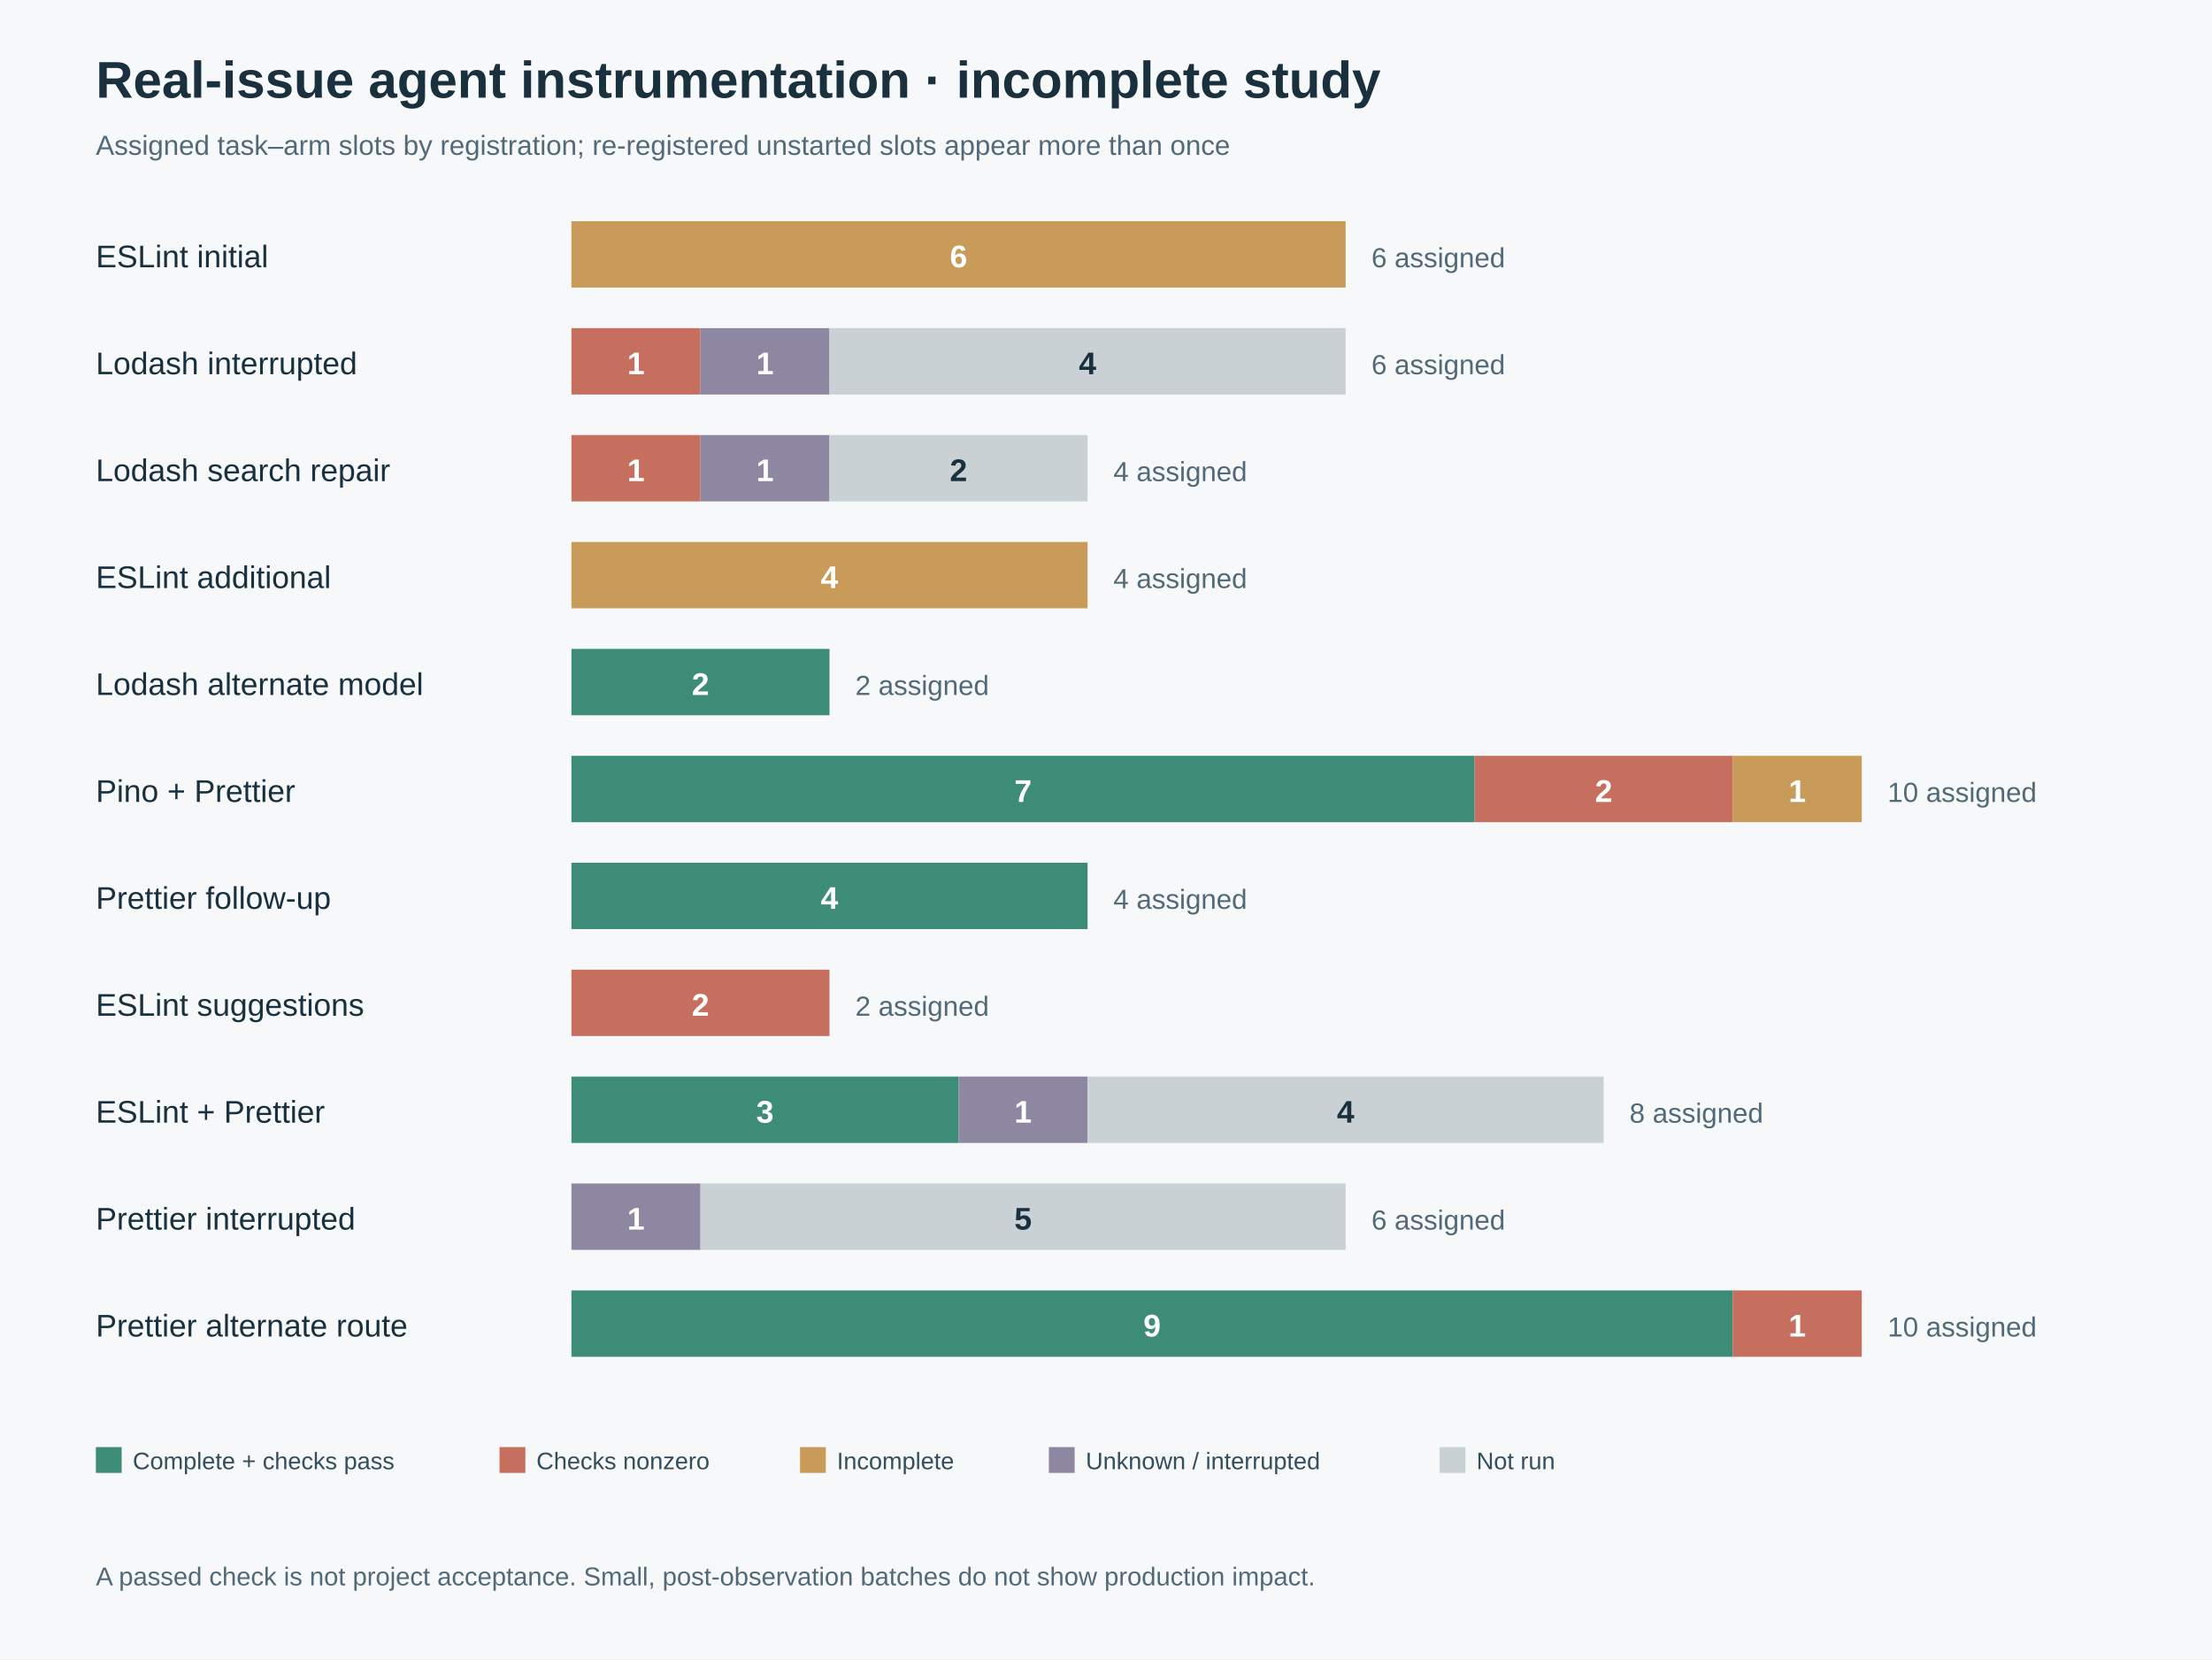
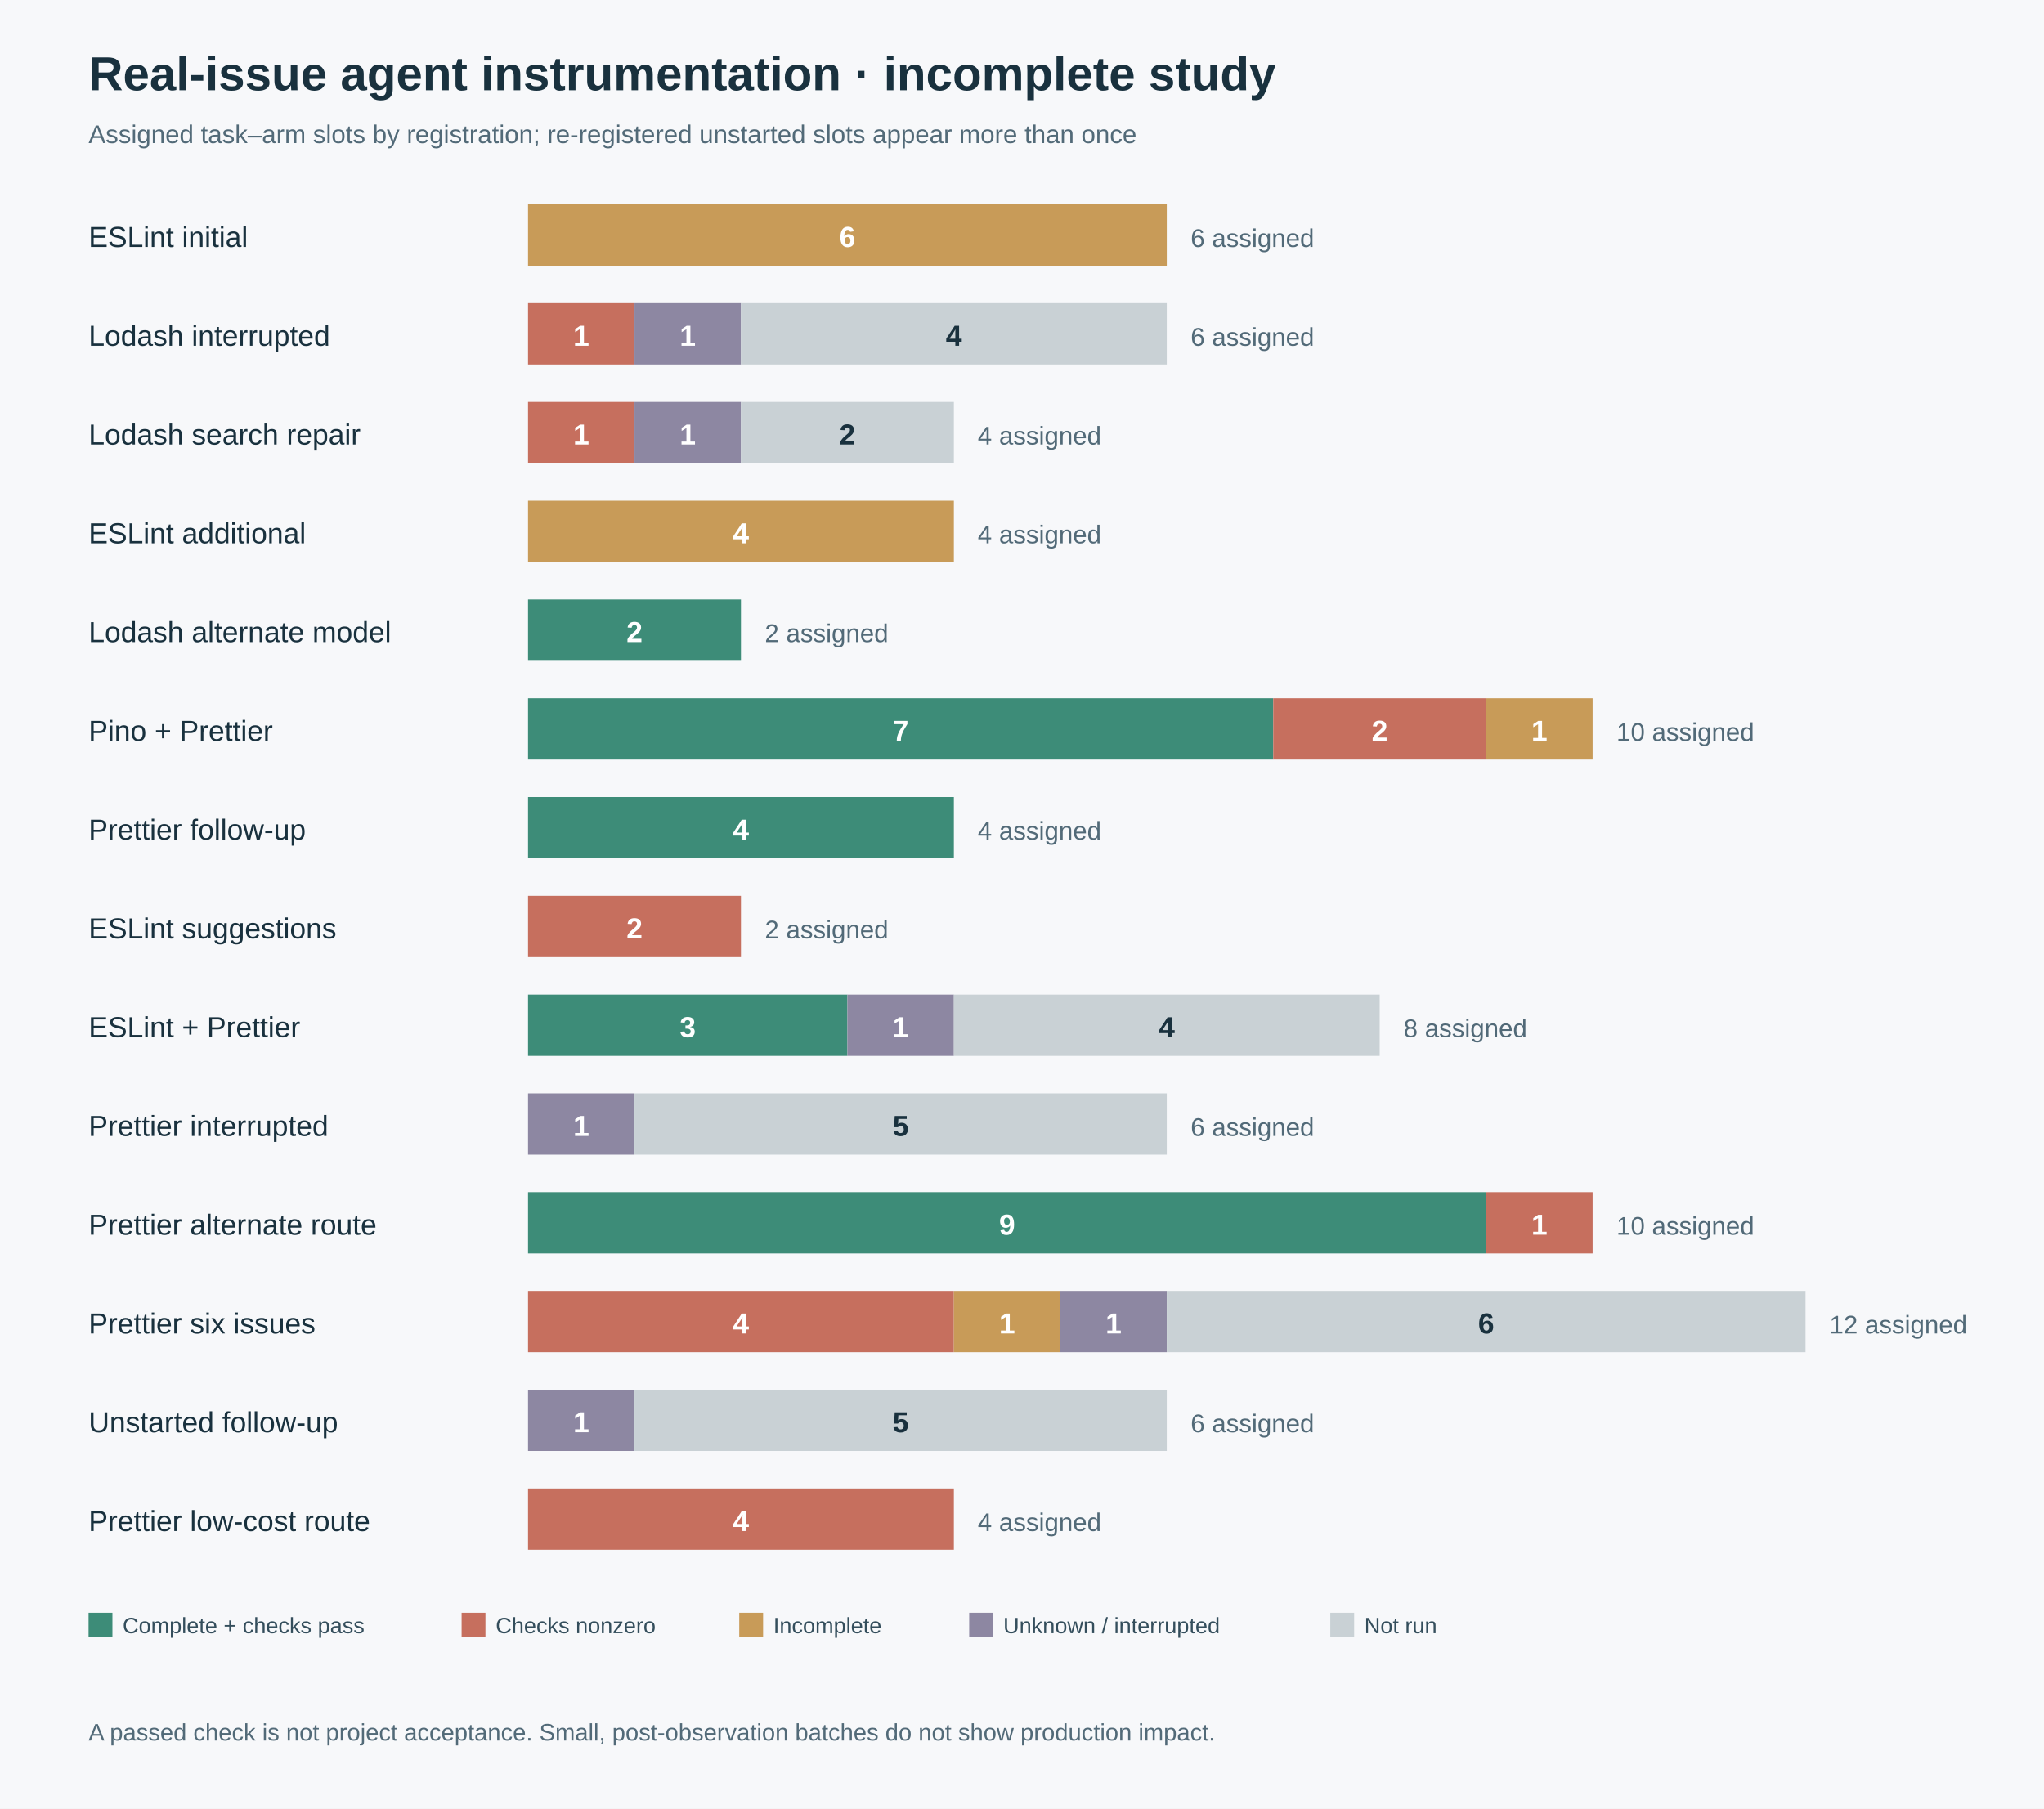
- <svg xmlns="http://www.w3.org/2000/svg" width="1200" height="900" viewBox="0 0 1200 900" role="img" aria-labelledby="title desc">
-   <rect width="1200" height="900" fill="#f7f8fa" />
+ <svg xmlns="http://www.w3.org/2000/svg" width="1200" height="1062" viewBox="0 0 1200 1062" role="img" aria-labelledby="title desc">
+   <rect width="1200" height="1062" fill="#f7f8fa" />
  <text x="52" y="53" font-family="Arial,sans-serif" font-size="28" font-weight="700" fill="#19313e">Real-issue agent instrumentation · incomplete study</text>
  <text x="52" y="84" font-family="Arial,sans-serif" font-size="15" fill="#526a78">Assigned task–arm slots by registration; re-registered unstarted slots appear more than once</text>
  <text x="52" y="145" font-family="Arial,sans-serif" font-size="17" fill="#19313e">ESLint initial</text>
-   <rect x="310" y="120" width="420" height="36" fill="#c89b58" />
-   <text x="520.0" y="145" text-anchor="middle" font-family="Arial,sans-serif" font-size="17" font-weight="700" fill="white">6</text>
-   <text x="744" y="145" font-family="Arial,sans-serif" font-size="15" fill="#526a78">6 assigned</text>
+   <rect x="310" y="120" width="375.0" height="36" fill="#c89b58" />
+   <text x="497.5" y="145" text-anchor="middle" font-family="Arial,sans-serif" font-size="17" font-weight="700" fill="white">6</text>
+   <text x="699.0" y="145" font-family="Arial,sans-serif" font-size="15" fill="#526a78">6 assigned</text>
  <text x="52" y="203" font-family="Arial,sans-serif" font-size="17" fill="#19313e">Lodash interrupted</text>
-   <rect x="310" y="178" width="70" height="36" fill="#c66f5e" />
-   <text x="345.0" y="203" text-anchor="middle" font-family="Arial,sans-serif" font-size="17" font-weight="700" fill="white">1</text>
-   <rect x="380" y="178" width="70" height="36" fill="#8d87a2" />
-   <text x="415.0" y="203" text-anchor="middle" font-family="Arial,sans-serif" font-size="17" font-weight="700" fill="white">1</text>
-   <rect x="450" y="178" width="280" height="36" fill="#c9d1d5" />
-   <text x="590.0" y="203" text-anchor="middle" font-family="Arial,sans-serif" font-size="17" font-weight="700" fill="#19313e">4</text>
-   <text x="744" y="203" font-family="Arial,sans-serif" font-size="15" fill="#526a78">6 assigned</text>
+   <rect x="310" y="178" width="62.5" height="36" fill="#c66f5e" />
+   <text x="341.25" y="203" text-anchor="middle" font-family="Arial,sans-serif" font-size="17" font-weight="700" fill="white">1</text>
+   <rect x="372.5" y="178" width="62.5" height="36" fill="#8d87a2" />
+   <text x="403.75" y="203" text-anchor="middle" font-family="Arial,sans-serif" font-size="17" font-weight="700" fill="white">1</text>
+   <rect x="435.0" y="178" width="250.0" height="36" fill="#c9d1d5" />
+   <text x="560.0" y="203" text-anchor="middle" font-family="Arial,sans-serif" font-size="17" font-weight="700" fill="#19313e">4</text>
+   <text x="699.0" y="203" font-family="Arial,sans-serif" font-size="15" fill="#526a78">6 assigned</text>
  <text x="52" y="261" font-family="Arial,sans-serif" font-size="17" fill="#19313e">Lodash search repair</text>
-   <rect x="310" y="236" width="70" height="36" fill="#c66f5e" />
-   <text x="345.0" y="261" text-anchor="middle" font-family="Arial,sans-serif" font-size="17" font-weight="700" fill="white">1</text>
-   <rect x="380" y="236" width="70" height="36" fill="#8d87a2" />
-   <text x="415.0" y="261" text-anchor="middle" font-family="Arial,sans-serif" font-size="17" font-weight="700" fill="white">1</text>
-   <rect x="450" y="236" width="140" height="36" fill="#c9d1d5" />
-   <text x="520.0" y="261" text-anchor="middle" font-family="Arial,sans-serif" font-size="17" font-weight="700" fill="#19313e">2</text>
-   <text x="604" y="261" font-family="Arial,sans-serif" font-size="15" fill="#526a78">4 assigned</text>
+   <rect x="310" y="236" width="62.5" height="36" fill="#c66f5e" />
+   <text x="341.25" y="261" text-anchor="middle" font-family="Arial,sans-serif" font-size="17" font-weight="700" fill="white">1</text>
+   <rect x="372.5" y="236" width="62.5" height="36" fill="#8d87a2" />
+   <text x="403.75" y="261" text-anchor="middle" font-family="Arial,sans-serif" font-size="17" font-weight="700" fill="white">1</text>
+   <rect x="435.0" y="236" width="125.0" height="36" fill="#c9d1d5" />
+   <text x="497.5" y="261" text-anchor="middle" font-family="Arial,sans-serif" font-size="17" font-weight="700" fill="#19313e">2</text>
+   <text x="574.0" y="261" font-family="Arial,sans-serif" font-size="15" fill="#526a78">4 assigned</text>
  <text x="52" y="319" font-family="Arial,sans-serif" font-size="17" fill="#19313e">ESLint additional</text>
-   <rect x="310" y="294" width="280" height="36" fill="#c89b58" />
-   <text x="450.0" y="319" text-anchor="middle" font-family="Arial,sans-serif" font-size="17" font-weight="700" fill="white">4</text>
-   <text x="604" y="319" font-family="Arial,sans-serif" font-size="15" fill="#526a78">4 assigned</text>
+   <rect x="310" y="294" width="250.0" height="36" fill="#c89b58" />
+   <text x="435.0" y="319" text-anchor="middle" font-family="Arial,sans-serif" font-size="17" font-weight="700" fill="white">4</text>
+   <text x="574.0" y="319" font-family="Arial,sans-serif" font-size="15" fill="#526a78">4 assigned</text>
  <text x="52" y="377" font-family="Arial,sans-serif" font-size="17" fill="#19313e">Lodash alternate model</text>
-   <rect x="310" y="352" width="140" height="36" fill="#3d8c78" />
-   <text x="380.0" y="377" text-anchor="middle" font-family="Arial,sans-serif" font-size="17" font-weight="700" fill="white">2</text>
-   <text x="464" y="377" font-family="Arial,sans-serif" font-size="15" fill="#526a78">2 assigned</text>
+   <rect x="310" y="352" width="125.0" height="36" fill="#3d8c78" />
+   <text x="372.5" y="377" text-anchor="middle" font-family="Arial,sans-serif" font-size="17" font-weight="700" fill="white">2</text>
+   <text x="449.0" y="377" font-family="Arial,sans-serif" font-size="15" fill="#526a78">2 assigned</text>
  <text x="52" y="435" font-family="Arial,sans-serif" font-size="17" fill="#19313e">Pino + Prettier</text>
-   <rect x="310" y="410" width="490" height="36" fill="#3d8c78" />
-   <text x="555.0" y="435" text-anchor="middle" font-family="Arial,sans-serif" font-size="17" font-weight="700" fill="white">7</text>
-   <rect x="800" y="410" width="140" height="36" fill="#c66f5e" />
-   <text x="870.0" y="435" text-anchor="middle" font-family="Arial,sans-serif" font-size="17" font-weight="700" fill="white">2</text>
-   <rect x="940" y="410" width="70" height="36" fill="#c89b58" />
-   <text x="975.0" y="435" text-anchor="middle" font-family="Arial,sans-serif" font-size="17" font-weight="700" fill="white">1</text>
-   <text x="1024" y="435" font-family="Arial,sans-serif" font-size="15" fill="#526a78">10 assigned</text>
+   <rect x="310" y="410" width="437.5" height="36" fill="#3d8c78" />
+   <text x="528.75" y="435" text-anchor="middle" font-family="Arial,sans-serif" font-size="17" font-weight="700" fill="white">7</text>
+   <rect x="747.5" y="410" width="125.0" height="36" fill="#c66f5e" />
+   <text x="810.0" y="435" text-anchor="middle" font-family="Arial,sans-serif" font-size="17" font-weight="700" fill="white">2</text>
+   <rect x="872.5" y="410" width="62.5" height="36" fill="#c89b58" />
+   <text x="903.75" y="435" text-anchor="middle" font-family="Arial,sans-serif" font-size="17" font-weight="700" fill="white">1</text>
+   <text x="949.0" y="435" font-family="Arial,sans-serif" font-size="15" fill="#526a78">10 assigned</text>
  <text x="52" y="493" font-family="Arial,sans-serif" font-size="17" fill="#19313e">Prettier follow-up</text>
-   <rect x="310" y="468" width="280" height="36" fill="#3d8c78" />
-   <text x="450.0" y="493" text-anchor="middle" font-family="Arial,sans-serif" font-size="17" font-weight="700" fill="white">4</text>
-   <text x="604" y="493" font-family="Arial,sans-serif" font-size="15" fill="#526a78">4 assigned</text>
+   <rect x="310" y="468" width="250.0" height="36" fill="#3d8c78" />
+   <text x="435.0" y="493" text-anchor="middle" font-family="Arial,sans-serif" font-size="17" font-weight="700" fill="white">4</text>
+   <text x="574.0" y="493" font-family="Arial,sans-serif" font-size="15" fill="#526a78">4 assigned</text>
  <text x="52" y="551" font-family="Arial,sans-serif" font-size="17" fill="#19313e">ESLint suggestions</text>
-   <rect x="310" y="526" width="140" height="36" fill="#c66f5e" />
-   <text x="380.0" y="551" text-anchor="middle" font-family="Arial,sans-serif" font-size="17" font-weight="700" fill="white">2</text>
-   <text x="464" y="551" font-family="Arial,sans-serif" font-size="15" fill="#526a78">2 assigned</text>
+   <rect x="310" y="526" width="125.0" height="36" fill="#c66f5e" />
+   <text x="372.5" y="551" text-anchor="middle" font-family="Arial,sans-serif" font-size="17" font-weight="700" fill="white">2</text>
+   <text x="449.0" y="551" font-family="Arial,sans-serif" font-size="15" fill="#526a78">2 assigned</text>
  <text x="52" y="609" font-family="Arial,sans-serif" font-size="17" fill="#19313e">ESLint + Prettier</text>
-   <rect x="310" y="584" width="210" height="36" fill="#3d8c78" />
-   <text x="415.0" y="609" text-anchor="middle" font-family="Arial,sans-serif" font-size="17" font-weight="700" fill="white">3</text>
-   <rect x="520" y="584" width="70" height="36" fill="#8d87a2" />
-   <text x="555.0" y="609" text-anchor="middle" font-family="Arial,sans-serif" font-size="17" font-weight="700" fill="white">1</text>
-   <rect x="590" y="584" width="280" height="36" fill="#c9d1d5" />
-   <text x="730.0" y="609" text-anchor="middle" font-family="Arial,sans-serif" font-size="17" font-weight="700" fill="#19313e">4</text>
-   <text x="884" y="609" font-family="Arial,sans-serif" font-size="15" fill="#526a78">8 assigned</text>
+   <rect x="310" y="584" width="187.5" height="36" fill="#3d8c78" />
+   <text x="403.75" y="609" text-anchor="middle" font-family="Arial,sans-serif" font-size="17" font-weight="700" fill="white">3</text>
+   <rect x="497.5" y="584" width="62.5" height="36" fill="#8d87a2" />
+   <text x="528.75" y="609" text-anchor="middle" font-family="Arial,sans-serif" font-size="17" font-weight="700" fill="white">1</text>
+   <rect x="560.0" y="584" width="250.0" height="36" fill="#c9d1d5" />
+   <text x="685.0" y="609" text-anchor="middle" font-family="Arial,sans-serif" font-size="17" font-weight="700" fill="#19313e">4</text>
+   <text x="824.0" y="609" font-family="Arial,sans-serif" font-size="15" fill="#526a78">8 assigned</text>
  <text x="52" y="667" font-family="Arial,sans-serif" font-size="17" fill="#19313e">Prettier interrupted</text>
-   <rect x="310" y="642" width="70" height="36" fill="#8d87a2" />
-   <text x="345.0" y="667" text-anchor="middle" font-family="Arial,sans-serif" font-size="17" font-weight="700" fill="white">1</text>
-   <rect x="380" y="642" width="350" height="36" fill="#c9d1d5" />
-   <text x="555.0" y="667" text-anchor="middle" font-family="Arial,sans-serif" font-size="17" font-weight="700" fill="#19313e">5</text>
-   <text x="744" y="667" font-family="Arial,sans-serif" font-size="15" fill="#526a78">6 assigned</text>
+   <rect x="310" y="642" width="62.5" height="36" fill="#8d87a2" />
+   <text x="341.25" y="667" text-anchor="middle" font-family="Arial,sans-serif" font-size="17" font-weight="700" fill="white">1</text>
+   <rect x="372.5" y="642" width="312.5" height="36" fill="#c9d1d5" />
+   <text x="528.75" y="667" text-anchor="middle" font-family="Arial,sans-serif" font-size="17" font-weight="700" fill="#19313e">5</text>
+   <text x="699.0" y="667" font-family="Arial,sans-serif" font-size="15" fill="#526a78">6 assigned</text>
  <text x="52" y="725" font-family="Arial,sans-serif" font-size="17" fill="#19313e">Prettier alternate route</text>
-   <rect x="310" y="700" width="630" height="36" fill="#3d8c78" />
-   <text x="625.0" y="725" text-anchor="middle" font-family="Arial,sans-serif" font-size="17" font-weight="700" fill="white">9</text>
-   <rect x="940" y="700" width="70" height="36" fill="#c66f5e" />
-   <text x="975.0" y="725" text-anchor="middle" font-family="Arial,sans-serif" font-size="17" font-weight="700" fill="white">1</text>
-   <text x="1024" y="725" font-family="Arial,sans-serif" font-size="15" fill="#526a78">10 assigned</text>
-   <rect x="52" y="785" width="14" height="14" fill="#3d8c78" />
-   <text x="72" y="797" font-family="Arial,sans-serif" font-size="13" fill="#344e5c">Complete + checks pass</text>
-   <rect x="271" y="785" width="14" height="14" fill="#c66f5e" />
-   <text x="291" y="797" font-family="Arial,sans-serif" font-size="13" fill="#344e5c">Checks nonzero</text>
-   <rect x="434" y="785" width="14" height="14" fill="#c89b58" />
-   <text x="454" y="797" font-family="Arial,sans-serif" font-size="13" fill="#344e5c">Incomplete</text>
-   <rect x="569" y="785" width="14" height="14" fill="#8d87a2" />
-   <text x="589" y="797" font-family="Arial,sans-serif" font-size="13" fill="#344e5c">Unknown / interrupted</text>
-   <rect x="781" y="785" width="14" height="14" fill="#c9d1d5" />
-   <text x="801" y="797" font-family="Arial,sans-serif" font-size="13" fill="#344e5c">Not run</text>
-   <text x="52" y="860" font-family="Arial,sans-serif" font-size="14" fill="#526a78">A passed check is not project acceptance. Small, post-observation batches do not show production impact.</text>
+   <rect x="310" y="700" width="562.5" height="36" fill="#3d8c78" />
+   <text x="591.25" y="725" text-anchor="middle" font-family="Arial,sans-serif" font-size="17" font-weight="700" fill="white">9</text>
+   <rect x="872.5" y="700" width="62.5" height="36" fill="#c66f5e" />
+   <text x="903.75" y="725" text-anchor="middle" font-family="Arial,sans-serif" font-size="17" font-weight="700" fill="white">1</text>
+   <text x="949.0" y="725" font-family="Arial,sans-serif" font-size="15" fill="#526a78">10 assigned</text>
+   <text x="52" y="783" font-family="Arial,sans-serif" font-size="17" fill="#19313e">Prettier six issues</text>
+   <rect x="310" y="758" width="250.0" height="36" fill="#c66f5e" />
+   <text x="435.0" y="783" text-anchor="middle" font-family="Arial,sans-serif" font-size="17" font-weight="700" fill="white">4</text>
+   <rect x="560.0" y="758" width="62.5" height="36" fill="#c89b58" />
+   <text x="591.25" y="783" text-anchor="middle" font-family="Arial,sans-serif" font-size="17" font-weight="700" fill="white">1</text>
+   <rect x="622.5" y="758" width="62.5" height="36" fill="#8d87a2" />
+   <text x="653.75" y="783" text-anchor="middle" font-family="Arial,sans-serif" font-size="17" font-weight="700" fill="white">1</text>
+   <rect x="685.0" y="758" width="375.0" height="36" fill="#c9d1d5" />
+   <text x="872.5" y="783" text-anchor="middle" font-family="Arial,sans-serif" font-size="17" font-weight="700" fill="#19313e">6</text>
+   <text x="1074.0" y="783" font-family="Arial,sans-serif" font-size="15" fill="#526a78">12 assigned</text>
+   <text x="52" y="841" font-family="Arial,sans-serif" font-size="17" fill="#19313e">Unstarted follow-up</text>
+   <rect x="310" y="816" width="62.5" height="36" fill="#8d87a2" />
+   <text x="341.25" y="841" text-anchor="middle" font-family="Arial,sans-serif" font-size="17" font-weight="700" fill="white">1</text>
+   <rect x="372.5" y="816" width="312.5" height="36" fill="#c9d1d5" />
+   <text x="528.75" y="841" text-anchor="middle" font-family="Arial,sans-serif" font-size="17" font-weight="700" fill="#19313e">5</text>
+   <text x="699.0" y="841" font-family="Arial,sans-serif" font-size="15" fill="#526a78">6 assigned</text>
+   <text x="52" y="899" font-family="Arial,sans-serif" font-size="17" fill="#19313e">Prettier low-cost route</text>
+   <rect x="310" y="874" width="250.0" height="36" fill="#c66f5e" />
+   <text x="435.0" y="899" text-anchor="middle" font-family="Arial,sans-serif" font-size="17" font-weight="700" fill="white">4</text>
+   <text x="574.0" y="899" font-family="Arial,sans-serif" font-size="15" fill="#526a78">4 assigned</text>
+   <rect x="52" y="947" width="14" height="14" fill="#3d8c78" />
+   <text x="72" y="959" font-family="Arial,sans-serif" font-size="13" fill="#344e5c">Complete + checks pass</text>
+   <rect x="271" y="947" width="14" height="14" fill="#c66f5e" />
+   <text x="291" y="959" font-family="Arial,sans-serif" font-size="13" fill="#344e5c">Checks nonzero</text>
+   <rect x="434" y="947" width="14" height="14" fill="#c89b58" />
+   <text x="454" y="959" font-family="Arial,sans-serif" font-size="13" fill="#344e5c">Incomplete</text>
+   <rect x="569" y="947" width="14" height="14" fill="#8d87a2" />
+   <text x="589" y="959" font-family="Arial,sans-serif" font-size="13" fill="#344e5c">Unknown / interrupted</text>
+   <rect x="781" y="947" width="14" height="14" fill="#c9d1d5" />
+   <text x="801" y="959" font-family="Arial,sans-serif" font-size="13" fill="#344e5c">Not run</text>
+   <text x="52" y="1022" font-family="Arial,sans-serif" font-size="14" fill="#526a78">A passed check is not project acceptance. Small, post-observation batches do not show production impact.</text>
</svg>
